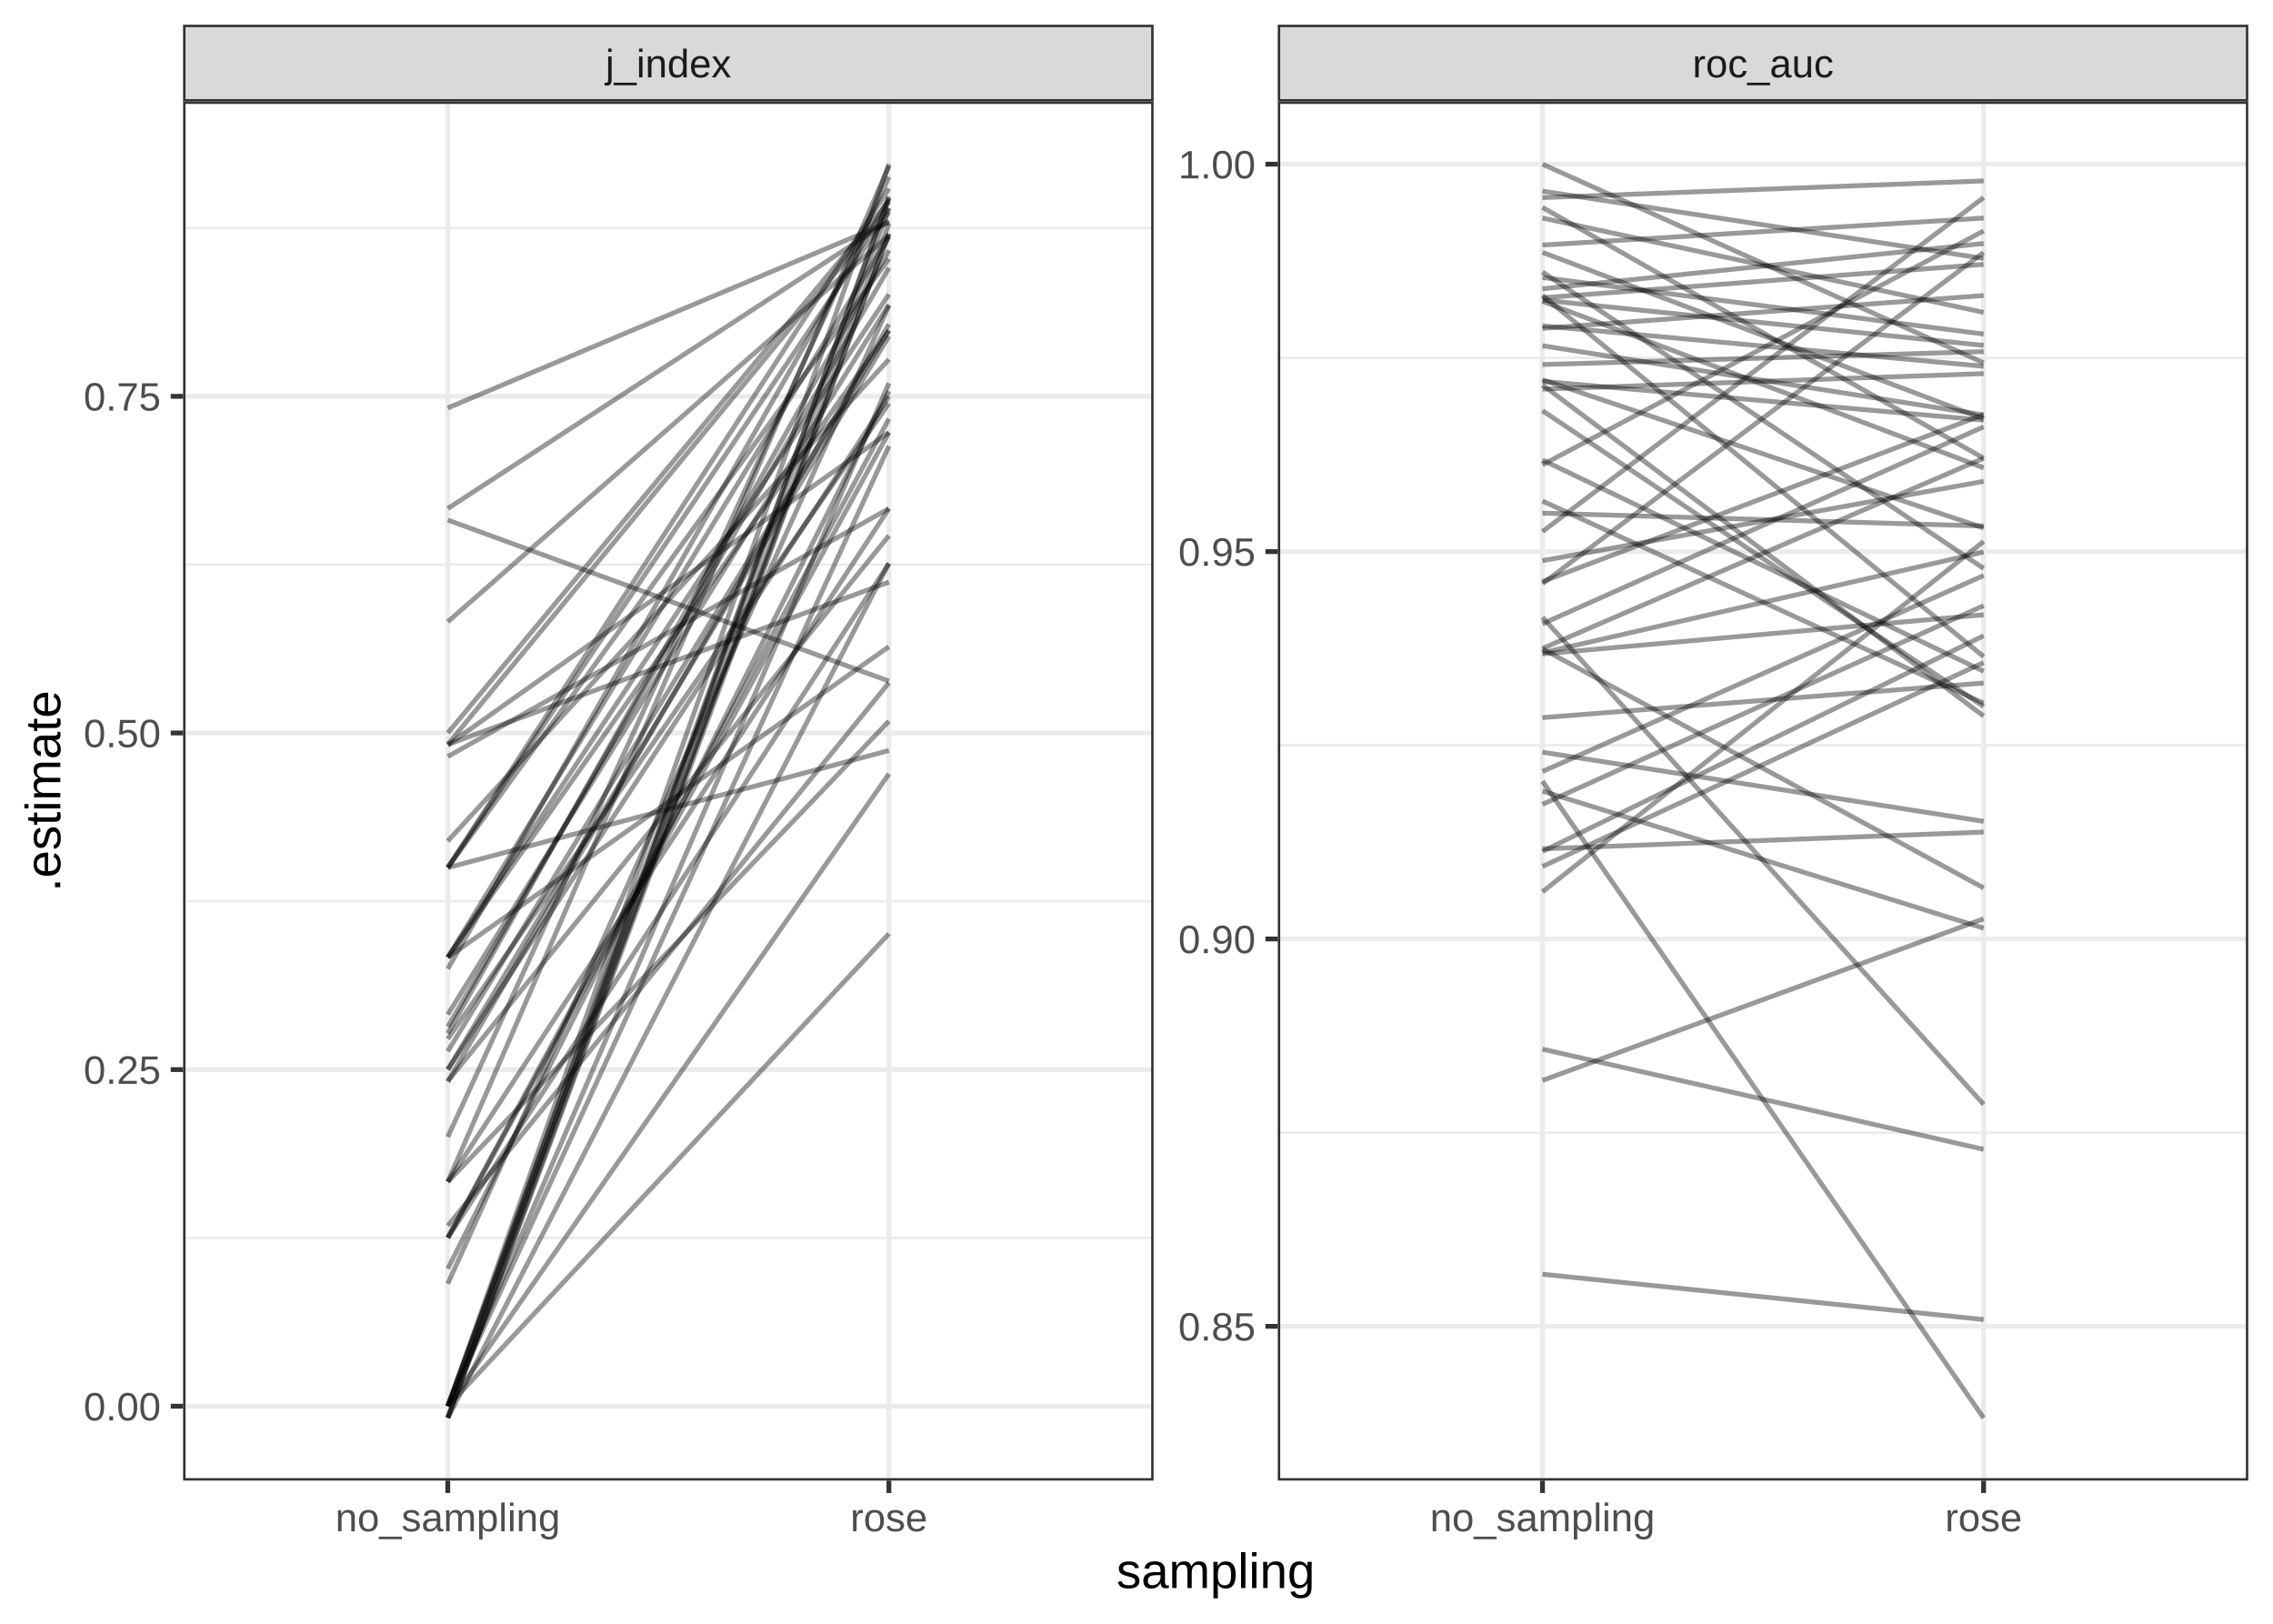
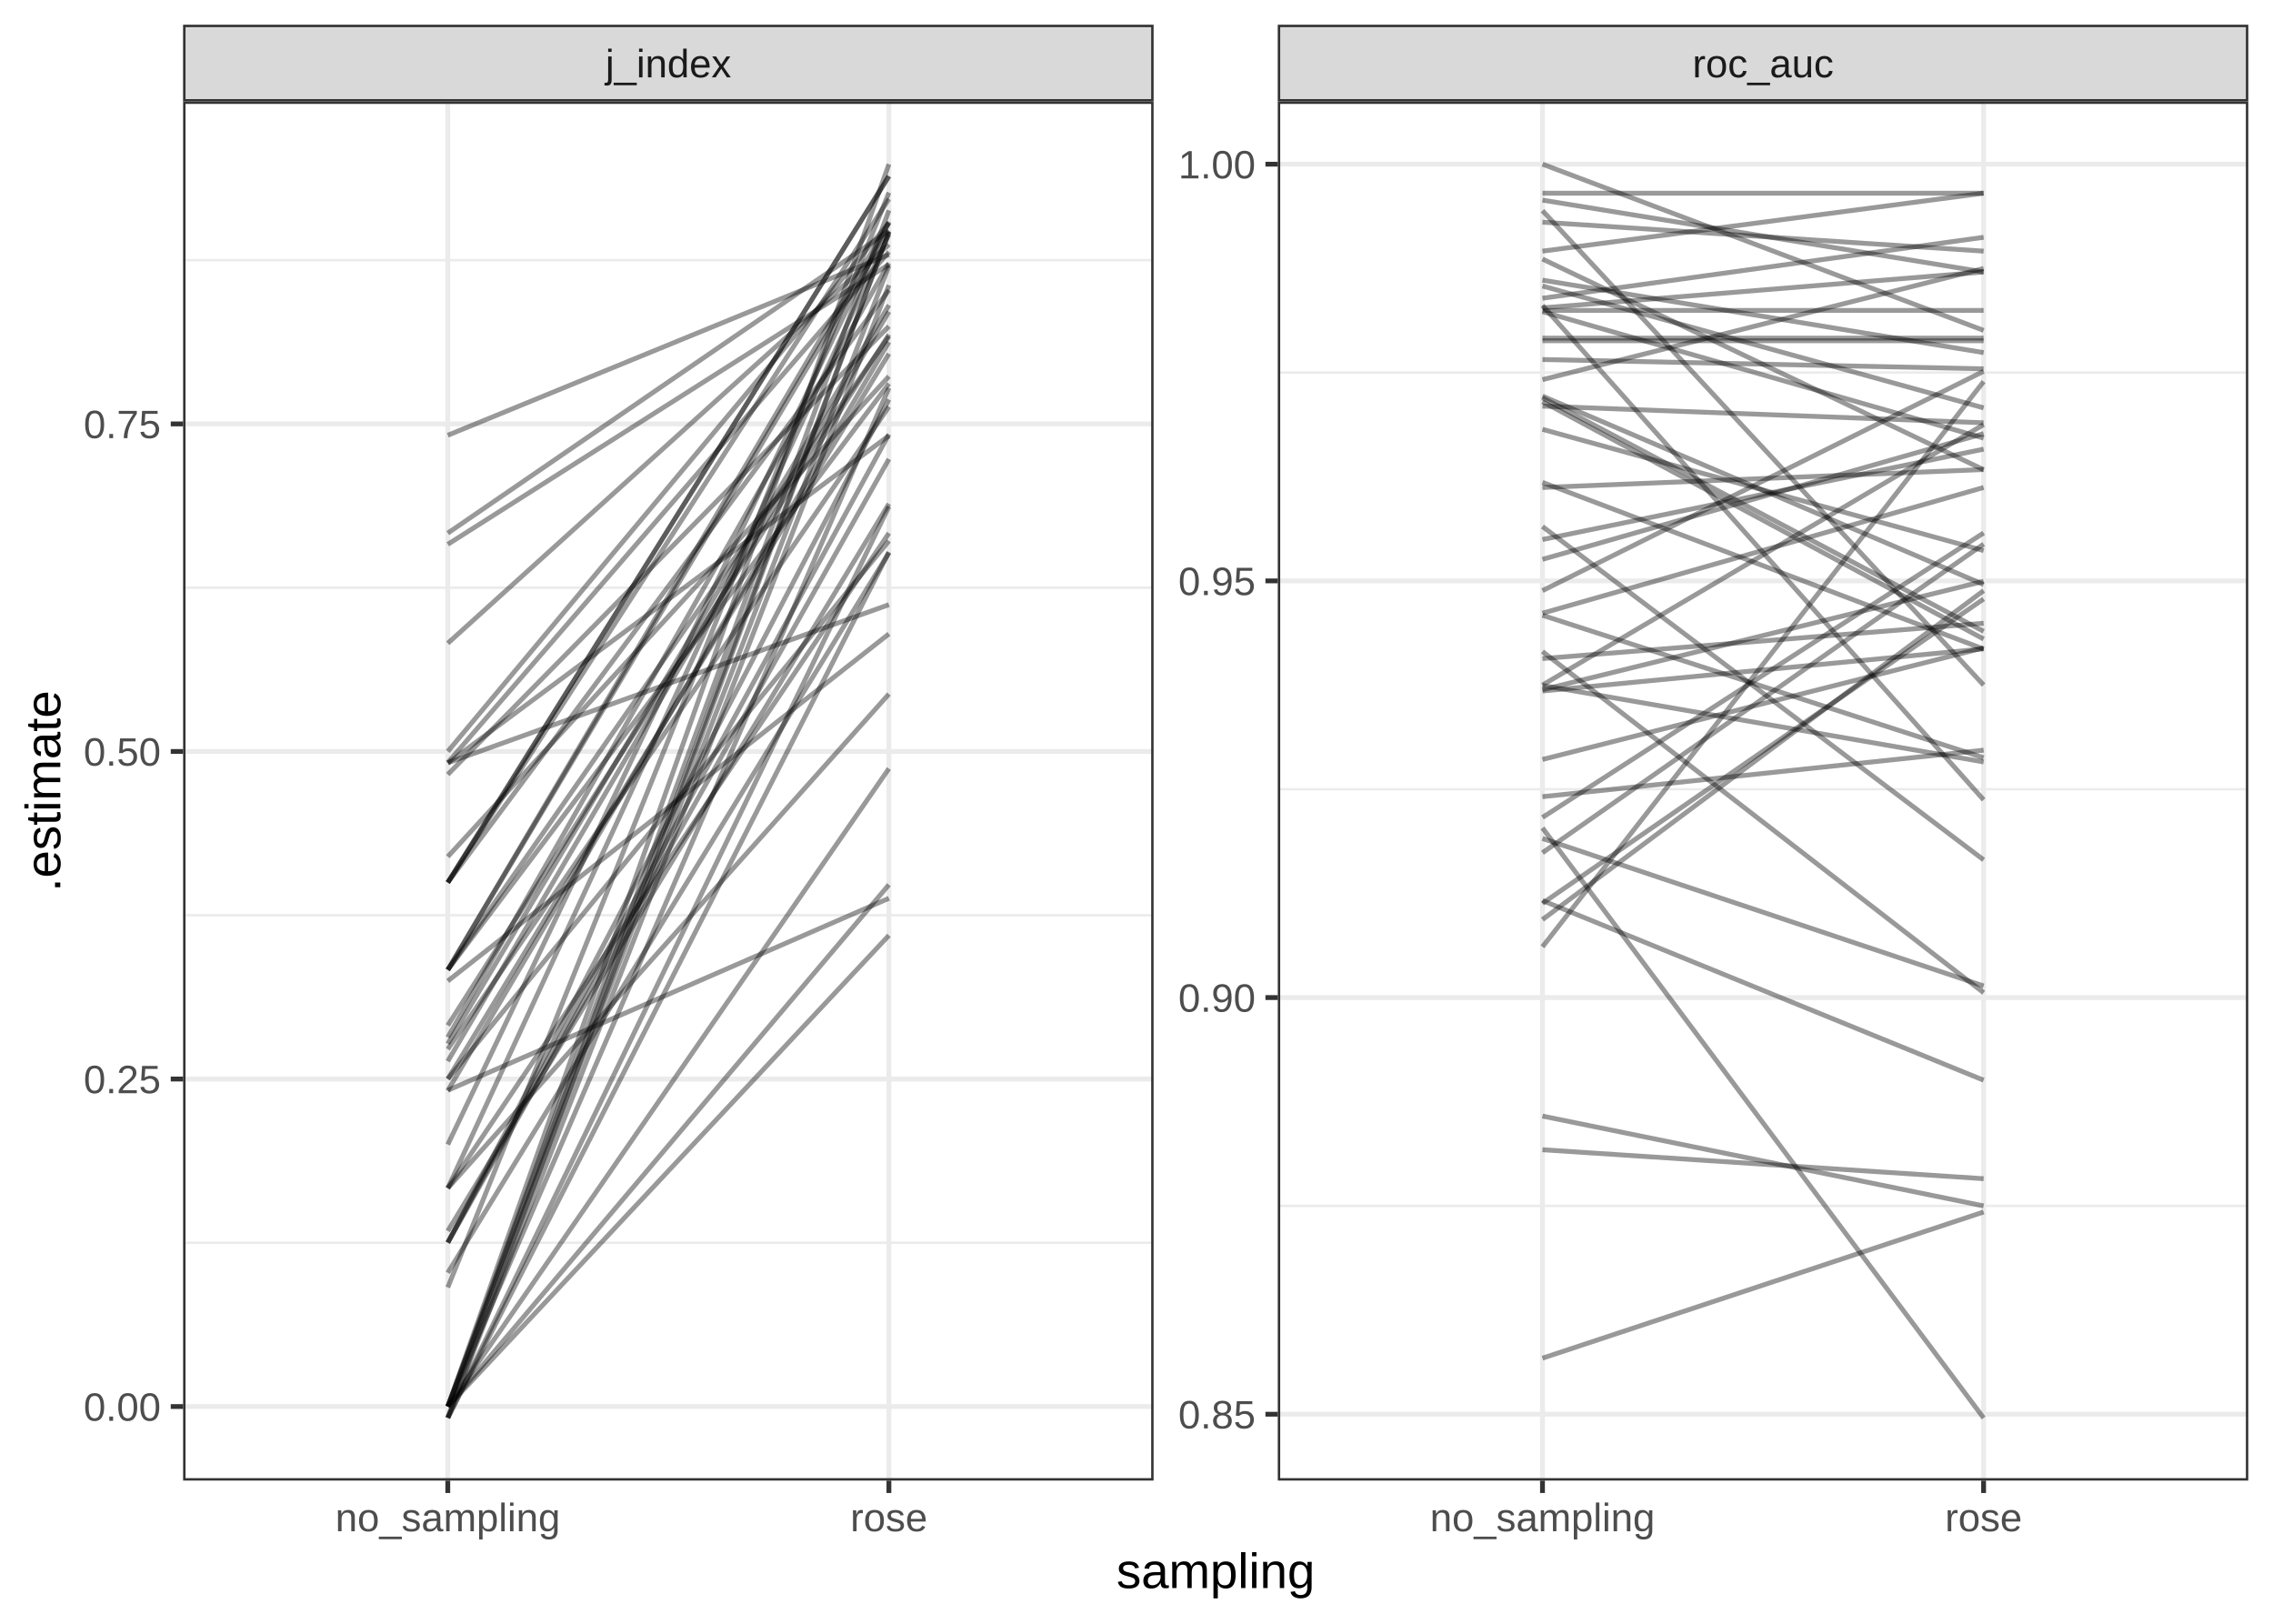
<svg xmlns="http://www.w3.org/2000/svg" class="svglite" width="504.00pt" height="360.00pt" viewBox="0 0 504.00 360.00">
  <defs>
    <style type="text/css">
    .svglite line, .svglite polyline, .svglite polygon, .svglite path, .svglite rect, .svglite circle {
      fill: none;
      stroke: #000000;
      stroke-linecap: round;
      stroke-linejoin: round;
      stroke-miterlimit: 10.00;
    }
    .svglite text {
      white-space: pre;
    }
  </style>
  </defs>
  <rect width="100%" height="100%" style="stroke: none; fill: none;" />
  <defs>
    <clipPath id="cpMC4wMHw1MDQuMDB8MC4wMHwzNjAuMDA=">
      <rect x="0.00" y="0.00" width="504.00" height="360.00" />
    </clipPath>
  </defs>
  <g clip-path="url(#cpMC4wMHw1MDQuMDB8MC4wMHwzNjAuMDA=)">
    <rect x="0.00" y="0.00" width="504.00" height="360.00" style="stroke-width: 1.07; stroke: #FFFFFF; fill: #FFFFFF;" />
  </g>
  <defs>
    <clipPath id="cpNDAuNjB8MjU1Ljc5fDIyLjUwfDMyOC4yNw==">
      <rect x="40.60" y="22.50" width="215.19" height="305.76" />
    </clipPath>
  </defs>
  <g clip-path="url(#cpNDAuNjB8MjU1Ljc5fDIyLjUwfDMyOC4yNw==)">
    <rect x="40.60" y="22.50" width="215.19" height="305.76" style="stroke-width: 1.07; stroke: none; fill: #FFFFFF;" />
-     <polyline points="40.60,274.46 255.79,274.46 " style="stroke-width: 0.53; stroke: #EBEBEB; stroke-linecap: butt;" />
-     <polyline points="40.60,199.82 255.79,199.82 " style="stroke-width: 0.53; stroke: #EBEBEB; stroke-linecap: butt;" />
-     <polyline points="40.60,125.19 255.79,125.19 " style="stroke-width: 0.53; stroke: #EBEBEB; stroke-linecap: butt;" />
-     <polyline points="40.60,50.56 255.79,50.56 " style="stroke-width: 0.53; stroke: #EBEBEB; stroke-linecap: butt;" />
-     <polyline points="40.60,311.77 255.79,311.77 " style="stroke-width: 1.07; stroke: #EBEBEB; stroke-linecap: butt;" />
-     <polyline points="40.60,237.14 255.79,237.14 " style="stroke-width: 1.07; stroke: #EBEBEB; stroke-linecap: butt;" />
-     <polyline points="40.60,162.51 255.79,162.51 " style="stroke-width: 1.07; stroke: #EBEBEB; stroke-linecap: butt;" />
-     <polyline points="40.60,87.87 255.79,87.87 " style="stroke-width: 1.07; stroke: #EBEBEB; stroke-linecap: butt;" />
+     <polyline points="40.60,275.53 255.79,275.53 " style="stroke-width: 0.53; stroke: #EBEBEB; stroke-linecap: butt;" />
+     <polyline points="40.60,202.92 255.79,202.92 " style="stroke-width: 0.53; stroke: #EBEBEB; stroke-linecap: butt;" />
+     <polyline points="40.60,130.30 255.79,130.30 " style="stroke-width: 0.53; stroke: #EBEBEB; stroke-linecap: butt;" />
+     <polyline points="40.60,57.69 255.79,57.69 " style="stroke-width: 0.53; stroke: #EBEBEB; stroke-linecap: butt;" />
+     <polyline points="40.60,311.84 255.79,311.84 " style="stroke-width: 1.07; stroke: #EBEBEB; stroke-linecap: butt;" />
+     <polyline points="40.60,239.23 255.79,239.23 " style="stroke-width: 1.07; stroke: #EBEBEB; stroke-linecap: butt;" />
+     <polyline points="40.60,166.61 255.79,166.61 " style="stroke-width: 1.07; stroke: #EBEBEB; stroke-linecap: butt;" />
+     <polyline points="40.60,93.99 255.79,93.99 " style="stroke-width: 1.07; stroke: #EBEBEB; stroke-linecap: butt;" />
    <polyline points="99.29,328.27 99.29,22.50 " style="stroke-width: 1.07; stroke: #EBEBEB; stroke-linecap: butt;" />
    <polyline points="197.10,328.27 197.10,22.50 " style="stroke-width: 1.07; stroke: #EBEBEB; stroke-linecap: butt;" />
-     <polyline points="99.29,115.30 197.10,151.02 " style="stroke-width: 1.07; stroke: #000000; stroke-opacity: 0.40; stroke-linecap: butt;" />
-     <polyline points="99.29,186.47 197.10,79.67 " style="stroke-width: 1.07; stroke: #000000; stroke-opacity: 0.40; stroke-linecap: butt;" />
-     <polyline points="99.29,311.77 197.10,98.91 " style="stroke-width: 1.07; stroke: #000000; stroke-opacity: 0.40; stroke-linecap: butt;" />
-     <polyline points="99.29,314.35 197.10,51.84 " style="stroke-width: 1.07; stroke: #000000; stroke-opacity: 0.40; stroke-linecap: butt;" />
-     <polyline points="99.29,214.81 197.10,43.86 " style="stroke-width: 1.07; stroke: #000000; stroke-opacity: 0.40; stroke-linecap: butt;" />
-     <polyline points="99.29,167.74 197.10,112.75 " style="stroke-width: 1.07; stroke: #000000; stroke-opacity: 0.40; stroke-linecap: butt;" />
-     <polyline points="99.29,311.77 197.10,51.84 " style="stroke-width: 1.07; stroke: #000000; stroke-opacity: 0.40; stroke-linecap: butt;" />
-     <polyline points="99.29,239.71 197.10,118.76 " style="stroke-width: 1.07; stroke: #000000; stroke-opacity: 0.40; stroke-linecap: butt;" />
-     <polyline points="99.29,311.77 197.10,46.13 " style="stroke-width: 1.07; stroke: #000000; stroke-opacity: 0.40; stroke-linecap: butt;" />
-     <polyline points="99.29,90.45 197.10,49.27 " style="stroke-width: 1.07; stroke: #000000; stroke-opacity: 0.40; stroke-linecap: butt;" />
-     <polyline points="99.29,192.36 197.10,41.80 " style="stroke-width: 1.07; stroke: #000000; stroke-opacity: 0.40; stroke-linecap: butt;" />
-     <polyline points="99.29,262.02 197.10,112.75 " style="stroke-width: 1.07; stroke: #000000; stroke-opacity: 0.40; stroke-linecap: butt;" />
-     <polyline points="99.29,165.04 197.10,46.13 " style="stroke-width: 1.07; stroke: #000000; stroke-opacity: 0.40; stroke-linecap: butt;" />
-     <polyline points="99.29,192.36 197.10,166.40 " style="stroke-width: 1.07; stroke: #000000; stroke-opacity: 0.40; stroke-linecap: butt;" />
-     <polyline points="99.29,274.41 197.10,92.87 " style="stroke-width: 1.07; stroke: #000000; stroke-opacity: 0.40; stroke-linecap: butt;" />
-     <polyline points="99.29,233.09 197.10,73.25 " style="stroke-width: 1.07; stroke: #000000; stroke-opacity: 0.40; stroke-linecap: butt;" />
-     <polyline points="99.29,311.77 197.10,84.95 " style="stroke-width: 1.07; stroke: #000000; stroke-opacity: 0.40; stroke-linecap: butt;" />
-     <polyline points="99.29,212.26 197.10,73.31 " style="stroke-width: 1.07; stroke: #000000; stroke-opacity: 0.40; stroke-linecap: butt;" />
-     <polyline points="99.29,311.77 197.10,44.12 " style="stroke-width: 1.07; stroke: #000000; stroke-opacity: 0.40; stroke-linecap: butt;" />
-     <polyline points="99.29,237.14 197.10,74.55 " style="stroke-width: 1.07; stroke: #000000; stroke-opacity: 0.40; stroke-linecap: butt;" />
-     <polyline points="99.29,311.77 197.10,36.40 " style="stroke-width: 1.07; stroke: #000000; stroke-opacity: 0.40; stroke-linecap: butt;" />
-     <polyline points="99.29,311.77 197.10,171.59 " style="stroke-width: 1.07; stroke: #000000; stroke-opacity: 0.40; stroke-linecap: butt;" />
-     <polyline points="99.29,212.26 197.10,143.37 " style="stroke-width: 1.07; stroke: #000000; stroke-opacity: 0.40; stroke-linecap: butt;" />
-     <polyline points="99.29,165.17 197.10,95.87 " style="stroke-width: 1.07; stroke: #000000; stroke-opacity: 0.40; stroke-linecap: butt;" />
-     <polyline points="99.29,274.41 197.10,124.95 " style="stroke-width: 1.07; stroke: #000000; stroke-opacity: 0.40; stroke-linecap: butt;" />
-     <polyline points="99.29,112.75 197.10,48.96 " style="stroke-width: 1.07; stroke: #000000; stroke-opacity: 0.40; stroke-linecap: butt;" />
-     <polyline points="99.29,192.36 197.10,46.99 " style="stroke-width: 1.07; stroke: #000000; stroke-opacity: 0.40; stroke-linecap: butt;" />
-     <polyline points="99.29,192.36 197.10,57.37 " style="stroke-width: 1.07; stroke: #000000; stroke-opacity: 0.40; stroke-linecap: butt;" />
-     <polyline points="99.29,262.02 197.10,36.81 " style="stroke-width: 1.07; stroke: #000000; stroke-opacity: 0.40; stroke-linecap: butt;" />
-     <polyline points="99.29,162.51 197.10,44.67 " style="stroke-width: 1.07; stroke: #000000; stroke-opacity: 0.40; stroke-linecap: butt;" />
-     <polyline points="99.29,311.77 197.10,207.02 " style="stroke-width: 1.07; stroke: #000000; stroke-opacity: 0.40; stroke-linecap: butt;" />
-     <polyline points="99.29,227.64 197.10,59.38 " style="stroke-width: 1.07; stroke: #000000; stroke-opacity: 0.40; stroke-linecap: butt;" />
-     <polyline points="99.29,281.29 197.10,86.75 " style="stroke-width: 1.07; stroke: #000000; stroke-opacity: 0.40; stroke-linecap: butt;" />
-     <polyline points="99.29,230.35 197.10,89.43 " style="stroke-width: 1.07; stroke: #000000; stroke-opacity: 0.40; stroke-linecap: butt;" />
-     <polyline points="99.29,262.02 197.10,159.89 " style="stroke-width: 1.07; stroke: #000000; stroke-opacity: 0.40; stroke-linecap: butt;" />
-     <polyline points="99.29,212.26 197.10,65.24 " style="stroke-width: 1.07; stroke: #000000; stroke-opacity: 0.40; stroke-linecap: butt;" />
-     <polyline points="99.29,212.26 197.10,52.52 " style="stroke-width: 1.07; stroke: #000000; stroke-opacity: 0.40; stroke-linecap: butt;" />
-     <polyline points="99.29,284.63 197.10,67.77 " style="stroke-width: 1.07; stroke: #000000; stroke-opacity: 0.40; stroke-linecap: butt;" />
-     <polyline points="99.29,165.08 197.10,129.05 " style="stroke-width: 1.07; stroke: #000000; stroke-opacity: 0.40; stroke-linecap: butt;" />
-     <polyline points="99.29,271.77 197.10,151.37 " style="stroke-width: 1.07; stroke: #000000; stroke-opacity: 0.40; stroke-linecap: butt;" />
-     <polyline points="99.29,237.14 197.10,87.87 " style="stroke-width: 1.07; stroke: #000000; stroke-opacity: 0.40; stroke-linecap: butt;" />
-     <polyline points="99.29,314.37 197.10,49.58 " style="stroke-width: 1.07; stroke: #000000; stroke-opacity: 0.40; stroke-linecap: butt;" />
-     <polyline points="99.29,314.30 197.10,43.60 " style="stroke-width: 1.07; stroke: #000000; stroke-opacity: 0.40; stroke-linecap: butt;" />
-     <polyline points="99.29,274.46 197.10,95.87 " style="stroke-width: 1.07; stroke: #000000; stroke-opacity: 0.40; stroke-linecap: butt;" />
-     <polyline points="99.29,229.12 197.10,55.51 " style="stroke-width: 1.07; stroke: #000000; stroke-opacity: 0.40; stroke-linecap: butt;" />
-     <polyline points="99.29,314.37 197.10,124.87 " style="stroke-width: 1.07; stroke: #000000; stroke-opacity: 0.40; stroke-linecap: butt;" />
-     <polyline points="99.29,137.85 197.10,52.18 " style="stroke-width: 1.07; stroke: #000000; stroke-opacity: 0.40; stroke-linecap: butt;" />
-     <polyline points="99.29,224.93 197.10,67.52 " style="stroke-width: 1.07; stroke: #000000; stroke-opacity: 0.40; stroke-linecap: butt;" />
-     <polyline points="99.29,239.80 197.10,71.88 " style="stroke-width: 1.07; stroke: #000000; stroke-opacity: 0.40; stroke-linecap: butt;" />
-     <polyline points="99.29,252.07 197.10,39.20 " style="stroke-width: 1.07; stroke: #000000; stroke-opacity: 0.40; stroke-linecap: butt;" />
+     <polyline points="99.29,120.68 197.10,58.62 " style="stroke-width: 1.07; stroke: #000000; stroke-opacity: 0.40; stroke-linecap: butt;" />
+     <polyline points="99.29,189.93 197.10,83.44 " style="stroke-width: 1.07; stroke: #000000; stroke-opacity: 0.40; stroke-linecap: butt;" />
+     <polyline points="99.29,311.84 197.10,46.64 " style="stroke-width: 1.07; stroke: #000000; stroke-opacity: 0.40; stroke-linecap: butt;" />
+     <polyline points="99.29,314.35 197.10,51.43 " style="stroke-width: 1.07; stroke: #000000; stroke-opacity: 0.40; stroke-linecap: butt;" />
+     <polyline points="99.29,217.50 197.10,140.54 " style="stroke-width: 1.07; stroke: #000000; stroke-opacity: 0.40; stroke-linecap: butt;" />
+     <polyline points="99.29,171.71 197.10,72.34 " style="stroke-width: 1.07; stroke: #000000; stroke-opacity: 0.40; stroke-linecap: butt;" />
+     <polyline points="99.29,311.84 197.10,58.94 " style="stroke-width: 1.07; stroke: #000000; stroke-opacity: 0.40; stroke-linecap: butt;" />
+     <polyline points="99.29,241.73 197.10,199.16 " style="stroke-width: 1.07; stroke: #000000; stroke-opacity: 0.40; stroke-linecap: butt;" />
+     <polyline points="99.29,311.84 197.10,196.15 " style="stroke-width: 1.07; stroke: #000000; stroke-opacity: 0.40; stroke-linecap: butt;" />
+     <polyline points="99.29,96.50 197.10,56.44 " style="stroke-width: 1.07; stroke: #000000; stroke-opacity: 0.40; stroke-linecap: butt;" />
+     <polyline points="99.29,195.66 197.10,39.06 " style="stroke-width: 1.07; stroke: #000000; stroke-opacity: 0.40; stroke-linecap: butt;" />
+     <polyline points="99.29,263.43 197.10,118.20 " style="stroke-width: 1.07; stroke: #000000; stroke-opacity: 0.40; stroke-linecap: butt;" />
+     <polyline points="99.29,169.07 197.10,55.84 " style="stroke-width: 1.07; stroke: #000000; stroke-opacity: 0.40; stroke-linecap: butt;" />
+     <polyline points="99.29,195.66 197.10,44.11 " style="stroke-width: 1.07; stroke: #000000; stroke-opacity: 0.40; stroke-linecap: butt;" />
+     <polyline points="99.29,275.49 197.10,96.29 " style="stroke-width: 1.07; stroke: #000000; stroke-opacity: 0.40; stroke-linecap: butt;" />
+     <polyline points="99.29,235.29 197.10,69.10 " style="stroke-width: 1.07; stroke: #000000; stroke-opacity: 0.40; stroke-linecap: butt;" />
+     <polyline points="99.29,311.84 197.10,86.01 " style="stroke-width: 1.07; stroke: #000000; stroke-opacity: 0.40; stroke-linecap: butt;" />
+     <polyline points="99.29,215.02 197.10,85.05 " style="stroke-width: 1.07; stroke: #000000; stroke-opacity: 0.40; stroke-linecap: butt;" />
+     <polyline points="99.29,311.84 197.10,51.43 " style="stroke-width: 1.07; stroke: #000000; stroke-opacity: 0.40; stroke-linecap: butt;" />
+     <polyline points="99.29,239.23 197.10,78.43 " style="stroke-width: 1.07; stroke: #000000; stroke-opacity: 0.40; stroke-linecap: butt;" />
+     <polyline points="99.29,311.84 197.10,36.40 " style="stroke-width: 1.07; stroke: #000000; stroke-opacity: 0.40; stroke-linecap: butt;" />
+     <polyline points="99.29,311.84 197.10,170.40 " style="stroke-width: 1.07; stroke: #000000; stroke-opacity: 0.40; stroke-linecap: butt;" />
+     <polyline points="99.29,215.02 197.10,51.17 " style="stroke-width: 1.07; stroke: #000000; stroke-opacity: 0.40; stroke-linecap: butt;" />
+     <polyline points="99.29,169.20 197.10,96.59 " style="stroke-width: 1.07; stroke: #000000; stroke-opacity: 0.40; stroke-linecap: butt;" />
+     <polyline points="99.29,275.49 197.10,88.58 " style="stroke-width: 1.07; stroke: #000000; stroke-opacity: 0.40; stroke-linecap: butt;" />
+     <polyline points="99.29,118.20 197.10,51.17 " style="stroke-width: 1.07; stroke: #000000; stroke-opacity: 0.40; stroke-linecap: butt;" />
+     <polyline points="99.29,195.66 197.10,39.06 " style="stroke-width: 1.07; stroke: #000000; stroke-opacity: 0.40; stroke-linecap: butt;" />
+     <polyline points="99.29,195.66 197.10,64.32 " style="stroke-width: 1.07; stroke: #000000; stroke-opacity: 0.40; stroke-linecap: butt;" />
+     <polyline points="99.29,263.43 197.10,51.95 " style="stroke-width: 1.07; stroke: #000000; stroke-opacity: 0.40; stroke-linecap: butt;" />
+     <polyline points="99.29,166.61 197.10,49.41 " style="stroke-width: 1.07; stroke: #000000; stroke-opacity: 0.40; stroke-linecap: butt;" />
+     <polyline points="99.29,311.84 197.10,207.38 " style="stroke-width: 1.07; stroke: #000000; stroke-opacity: 0.40; stroke-linecap: butt;" />
+     <polyline points="99.29,229.98 197.10,58.35 " style="stroke-width: 1.07; stroke: #000000; stroke-opacity: 0.40; stroke-linecap: butt;" />
+     <polyline points="99.29,282.19 197.10,122.56 " style="stroke-width: 1.07; stroke: #000000; stroke-opacity: 0.40; stroke-linecap: butt;" />
+     <polyline points="99.29,232.62 197.10,90.18 " style="stroke-width: 1.07; stroke: #000000; stroke-opacity: 0.40; stroke-linecap: butt;" />
+     <polyline points="99.29,263.43 197.10,153.87 " style="stroke-width: 1.07; stroke: #000000; stroke-opacity: 0.40; stroke-linecap: butt;" />
+     <polyline points="99.29,215.02 197.10,74.59 " style="stroke-width: 1.07; stroke: #000000; stroke-opacity: 0.40; stroke-linecap: butt;" />
+     <polyline points="99.29,215.02 197.10,49.41 " style="stroke-width: 1.07; stroke: #000000; stroke-opacity: 0.40; stroke-linecap: butt;" />
+     <polyline points="99.29,285.44 197.10,42.70 " style="stroke-width: 1.07; stroke: #000000; stroke-opacity: 0.40; stroke-linecap: butt;" />
+     <polyline points="99.29,169.11 197.10,134.06 " style="stroke-width: 1.07; stroke: #000000; stroke-opacity: 0.40; stroke-linecap: butt;" />
+     <polyline points="99.29,272.92 197.10,111.71 " style="stroke-width: 1.07; stroke: #000000; stroke-opacity: 0.40; stroke-linecap: butt;" />
+     <polyline points="99.29,239.23 197.10,119.93 " style="stroke-width: 1.07; stroke: #000000; stroke-opacity: 0.40; stroke-linecap: butt;" />
+     <polyline points="99.29,314.37 197.10,112.31 " style="stroke-width: 1.07; stroke: #000000; stroke-opacity: 0.40; stroke-linecap: butt;" />
+     <polyline points="99.29,314.30 197.10,63.23 " style="stroke-width: 1.07; stroke: #000000; stroke-opacity: 0.40; stroke-linecap: butt;" />
+     <polyline points="99.29,275.53 197.10,101.78 " style="stroke-width: 1.07; stroke: #000000; stroke-opacity: 0.40; stroke-linecap: butt;" />
+     <polyline points="99.29,231.42 197.10,67.65 " style="stroke-width: 1.07; stroke: #000000; stroke-opacity: 0.40; stroke-linecap: butt;" />
+     <polyline points="99.29,314.37 197.10,122.41 " style="stroke-width: 1.07; stroke: #000000; stroke-opacity: 0.40; stroke-linecap: butt;" />
+     <polyline points="99.29,142.62 197.10,54.21 " style="stroke-width: 1.07; stroke: #000000; stroke-opacity: 0.40; stroke-linecap: butt;" />
+     <polyline points="99.29,227.34 197.10,74.19 " style="stroke-width: 1.07; stroke: #000000; stroke-opacity: 0.40; stroke-linecap: butt;" />
+     <polyline points="99.29,241.82 197.10,75.84 " style="stroke-width: 1.07; stroke: #000000; stroke-opacity: 0.40; stroke-linecap: butt;" />
+     <polyline points="99.29,253.75 197.10,49.16 " style="stroke-width: 1.07; stroke: #000000; stroke-opacity: 0.40; stroke-linecap: butt;" />
    <rect x="40.60" y="22.50" width="215.19" height="305.76" style="stroke-width: 1.07; stroke: #333333;" />
  </g>
  <g clip-path="url(#cpMC4wMHw1MDQuMDB8MC4wMHwzNjAuMDA=)">
</g>
  <defs>
    <clipPath id="cpMjgzLjMzfDQ5OC41MnwyMi41MHwzMjguMjc=">
      <rect x="283.33" y="22.50" width="215.19" height="305.76" />
    </clipPath>
  </defs>
  <g clip-path="url(#cpMjgzLjMzfDQ5OC41MnwyMi41MHwzMjguMjc=)">
    <rect x="283.33" y="22.50" width="215.19" height="305.76" style="stroke-width: 1.07; stroke: none; fill: #FFFFFF;" />
-     <polyline points="283.33,251.12 498.52,251.12 " style="stroke-width: 0.53; stroke: #EBEBEB; stroke-linecap: butt;" />
-     <polyline points="283.33,165.23 498.52,165.23 " style="stroke-width: 0.53; stroke: #EBEBEB; stroke-linecap: butt;" />
-     <polyline points="283.33,79.35 498.52,79.35 " style="stroke-width: 0.53; stroke: #EBEBEB; stroke-linecap: butt;" />
-     <polyline points="283.33,294.06 498.52,294.06 " style="stroke-width: 1.07; stroke: #EBEBEB; stroke-linecap: butt;" />
-     <polyline points="283.33,208.18 498.52,208.18 " style="stroke-width: 1.07; stroke: #EBEBEB; stroke-linecap: butt;" />
-     <polyline points="283.33,122.29 498.52,122.29 " style="stroke-width: 1.07; stroke: #EBEBEB; stroke-linecap: butt;" />
+     <polyline points="283.33,267.36 498.52,267.36 " style="stroke-width: 0.53; stroke: #EBEBEB; stroke-linecap: butt;" />
+     <polyline points="283.33,174.98 498.52,174.98 " style="stroke-width: 0.53; stroke: #EBEBEB; stroke-linecap: butt;" />
+     <polyline points="283.33,82.59 498.52,82.59 " style="stroke-width: 0.53; stroke: #EBEBEB; stroke-linecap: butt;" />
+     <polyline points="283.33,313.55 498.52,313.55 " style="stroke-width: 1.07; stroke: #EBEBEB; stroke-linecap: butt;" />
+     <polyline points="283.33,221.17 498.52,221.17 " style="stroke-width: 1.07; stroke: #EBEBEB; stroke-linecap: butt;" />
+     <polyline points="283.33,128.79 498.52,128.79 " style="stroke-width: 1.07; stroke: #EBEBEB; stroke-linecap: butt;" />
    <polyline points="283.33,36.40 498.52,36.40 " style="stroke-width: 1.07; stroke: #EBEBEB; stroke-linecap: butt;" />
    <polyline points="342.02,328.27 342.02,22.50 " style="stroke-width: 1.07; stroke: #EBEBEB; stroke-linecap: butt;" />
    <polyline points="439.83,328.27 439.83,22.50 " style="stroke-width: 1.07; stroke: #EBEBEB; stroke-linecap: butt;" />
-     <polyline points="342.02,85.34 439.83,158.75 " style="stroke-width: 1.07; stroke: #000000; stroke-opacity: 0.40; stroke-linecap: butt;" />
-     <polyline points="342.02,55.95 439.83,92.86 " style="stroke-width: 1.07; stroke: #000000; stroke-opacity: 0.40; stroke-linecap: butt;" />
-     <polyline points="342.02,84.20 439.83,117.06 " style="stroke-width: 1.07; stroke: #000000; stroke-opacity: 0.40; stroke-linecap: butt;" />
-     <polyline points="342.02,128.95 439.83,91.93 " style="stroke-width: 1.07; stroke: #000000; stroke-opacity: 0.40; stroke-linecap: butt;" />
-     <polyline points="342.02,129.39 439.83,55.98 " style="stroke-width: 1.07; stroke: #000000; stroke-opacity: 0.40; stroke-linecap: butt;" />
-     <polyline points="342.02,124.30 439.83,106.72 " style="stroke-width: 1.07; stroke: #000000; stroke-opacity: 0.40; stroke-linecap: butt;" />
-     <polyline points="342.02,117.85 439.83,43.81 " style="stroke-width: 1.07; stroke: #000000; stroke-opacity: 0.40; stroke-linecap: butt;" />
-     <polyline points="342.02,188.19 439.83,184.48 " style="stroke-width: 1.07; stroke: #000000; stroke-opacity: 0.40; stroke-linecap: butt;" />
-     <polyline points="342.02,65.52 439.83,145.58 " style="stroke-width: 1.07; stroke: #000000; stroke-opacity: 0.40; stroke-linecap: butt;" />
-     <polyline points="342.02,43.81 439.83,40.11 " style="stroke-width: 1.07; stroke: #000000; stroke-opacity: 0.40; stroke-linecap: butt;" />
-     <polyline points="342.02,42.38 439.83,57.31 " style="stroke-width: 1.07; stroke: #000000; stroke-opacity: 0.40; stroke-linecap: butt;" />
-     <polyline points="342.02,192.10 439.83,146.90 " style="stroke-width: 1.07; stroke: #000000; stroke-opacity: 0.40; stroke-linecap: butt;" />
-     <polyline points="342.02,72.80 439.83,65.52 " style="stroke-width: 1.07; stroke: #000000; stroke-opacity: 0.40; stroke-linecap: butt;" />
-     <polyline points="342.02,197.72 439.83,120.05 " style="stroke-width: 1.07; stroke: #000000; stroke-opacity: 0.40; stroke-linecap: butt;" />
-     <polyline points="342.02,171.04 439.83,127.61 " style="stroke-width: 1.07; stroke: #000000; stroke-opacity: 0.40; stroke-linecap: butt;" />
-     <polyline points="342.02,143.85 439.83,196.86 " style="stroke-width: 1.07; stroke: #000000; stroke-opacity: 0.40; stroke-linecap: butt;" />
-     <polyline points="342.02,175.39 439.83,205.79 " style="stroke-width: 1.07; stroke: #000000; stroke-opacity: 0.40; stroke-linecap: butt;" />
-     <polyline points="342.02,84.55 439.83,93.15 " style="stroke-width: 1.07; stroke: #000000; stroke-opacity: 0.40; stroke-linecap: butt;" />
-     <polyline points="342.02,103.04 439.83,51.21 " style="stroke-width: 1.07; stroke: #000000; stroke-opacity: 0.40; stroke-linecap: butt;" />
-     <polyline points="342.02,143.76 439.83,101.59 " style="stroke-width: 1.07; stroke: #000000; stroke-opacity: 0.40; stroke-linecap: butt;" />
-     <polyline points="342.02,66.02 439.83,58.62 " style="stroke-width: 1.07; stroke: #000000; stroke-opacity: 0.40; stroke-linecap: butt;" />
-     <polyline points="342.02,111.09 439.83,155.90 " style="stroke-width: 1.07; stroke: #000000; stroke-opacity: 0.40; stroke-linecap: butt;" />
-     <polyline points="342.02,178.32 439.83,134.28 " style="stroke-width: 1.07; stroke: #000000; stroke-opacity: 0.40; stroke-linecap: butt;" />
-     <polyline points="342.02,159.10 439.83,151.43 " style="stroke-width: 1.07; stroke: #000000; stroke-opacity: 0.40; stroke-linecap: butt;" />
-     <polyline points="342.02,144.98 439.83,136.30 " style="stroke-width: 1.07; stroke: #000000; stroke-opacity: 0.40; stroke-linecap: butt;" />
-     <polyline points="342.02,36.40 439.83,80.45 " style="stroke-width: 1.07; stroke: #000000; stroke-opacity: 0.40; stroke-linecap: butt;" />
-     <polyline points="342.02,48.35 439.83,69.26 " style="stroke-width: 1.07; stroke: #000000; stroke-opacity: 0.40; stroke-linecap: butt;" />
-     <polyline points="342.02,60.30 439.83,126.02 " style="stroke-width: 1.07; stroke: #000000; stroke-opacity: 0.40; stroke-linecap: butt;" />
-     <polyline points="342.02,61.52 439.83,74.07 " style="stroke-width: 1.07; stroke: #000000; stroke-opacity: 0.40; stroke-linecap: butt;" />
-     <polyline points="342.02,64.03 439.83,53.98 " style="stroke-width: 1.07; stroke: #000000; stroke-opacity: 0.40; stroke-linecap: butt;" />
-     <polyline points="342.02,282.51 439.83,292.56 " style="stroke-width: 1.07; stroke: #000000; stroke-opacity: 0.40; stroke-linecap: butt;" />
-     <polyline points="342.02,101.99 439.83,148.84 " style="stroke-width: 1.07; stroke: #000000; stroke-opacity: 0.40; stroke-linecap: butt;" />
-     <polyline points="342.02,144.73 439.83,122.38 " style="stroke-width: 1.07; stroke: #000000; stroke-opacity: 0.40; stroke-linecap: butt;" />
-     <polyline points="342.02,113.77 439.83,116.63 " style="stroke-width: 1.07; stroke: #000000; stroke-opacity: 0.40; stroke-linecap: butt;" />
-     <polyline points="342.02,136.86 439.83,244.84 " style="stroke-width: 1.07; stroke: #000000; stroke-opacity: 0.40; stroke-linecap: butt;" />
-     <polyline points="342.02,86.27 439.83,82.83 " style="stroke-width: 1.07; stroke: #000000; stroke-opacity: 0.40; stroke-linecap: butt;" />
-     <polyline points="342.02,66.54 439.83,76.58 " style="stroke-width: 1.07; stroke: #000000; stroke-opacity: 0.40; stroke-linecap: butt;" />
-     <polyline points="342.02,80.82 439.83,77.95 " style="stroke-width: 1.07; stroke: #000000; stroke-opacity: 0.40; stroke-linecap: butt;" />
-     <polyline points="342.02,232.61 439.83,254.82 " style="stroke-width: 1.07; stroke: #000000; stroke-opacity: 0.40; stroke-linecap: butt;" />
-     <polyline points="342.02,173.21 439.83,314.37 " style="stroke-width: 1.07; stroke: #000000; stroke-opacity: 0.40; stroke-linecap: butt;" />
-     <polyline points="342.02,45.99 439.83,101.59 " style="stroke-width: 1.07; stroke: #000000; stroke-opacity: 0.40; stroke-linecap: butt;" />
-     <polyline points="342.02,188.76 439.83,140.96 " style="stroke-width: 1.07; stroke: #000000; stroke-opacity: 0.40; stroke-linecap: butt;" />
-     <polyline points="342.02,138.30 439.83,94.63 " style="stroke-width: 1.07; stroke: #000000; stroke-opacity: 0.40; stroke-linecap: butt;" />
-     <polyline points="342.02,166.77 439.83,182.10 " style="stroke-width: 1.07; stroke: #000000; stroke-opacity: 0.40; stroke-linecap: butt;" />
-     <polyline points="342.02,66.81 439.83,103.72 " style="stroke-width: 1.07; stroke: #000000; stroke-opacity: 0.40; stroke-linecap: butt;" />
-     <polyline points="342.02,239.54 439.83,203.70 " style="stroke-width: 1.07; stroke: #000000; stroke-opacity: 0.40; stroke-linecap: butt;" />
-     <polyline points="342.02,72.25 439.83,81.21 " style="stroke-width: 1.07; stroke: #000000; stroke-opacity: 0.40; stroke-linecap: butt;" />
-     <polyline points="342.02,91.06 439.83,156.64 " style="stroke-width: 1.07; stroke: #000000; stroke-opacity: 0.40; stroke-linecap: butt;" />
-     <polyline points="342.02,76.66 439.83,92.00 " style="stroke-width: 1.07; stroke: #000000; stroke-opacity: 0.40; stroke-linecap: butt;" />
-     <polyline points="342.02,54.33 439.83,48.35 " style="stroke-width: 1.07; stroke: #000000; stroke-opacity: 0.40; stroke-linecap: butt;" />
+     <polyline points="342.02,89.04 439.83,141.68 " style="stroke-width: 1.07; stroke: #000000; stroke-opacity: 0.40; stroke-linecap: butt;" />
+     <polyline points="342.02,57.43 439.83,104.14 " style="stroke-width: 1.07; stroke: #000000; stroke-opacity: 0.40; stroke-linecap: butt;" />
+     <polyline points="342.02,87.82 439.83,129.59 " style="stroke-width: 1.07; stroke: #000000; stroke-opacity: 0.40; stroke-linecap: butt;" />
+     <polyline points="342.02,135.95 439.83,108.08 " style="stroke-width: 1.07; stroke: #000000; stroke-opacity: 0.40; stroke-linecap: butt;" />
+     <polyline points="342.02,136.42 439.83,168.00 " style="stroke-width: 1.07; stroke: #000000; stroke-opacity: 0.40; stroke-linecap: butt;" />
+     <polyline points="342.02,130.95 439.83,82.32 " style="stroke-width: 1.07; stroke: #000000; stroke-opacity: 0.40; stroke-linecap: butt;" />
+     <polyline points="342.02,124.01 439.83,96.13 " style="stroke-width: 1.07; stroke: #000000; stroke-opacity: 0.40; stroke-linecap: butt;" />
+     <polyline points="342.02,199.67 439.83,239.49 " style="stroke-width: 1.07; stroke: #000000; stroke-opacity: 0.40; stroke-linecap: butt;" />
+     <polyline points="342.02,67.72 439.83,177.33 " style="stroke-width: 1.07; stroke: #000000; stroke-opacity: 0.40; stroke-linecap: butt;" />
+     <polyline points="342.02,44.37 439.83,60.30 " style="stroke-width: 1.07; stroke: #000000; stroke-opacity: 0.40; stroke-linecap: butt;" />
+     <polyline points="342.02,42.83 439.83,42.83 " style="stroke-width: 1.07; stroke: #000000; stroke-opacity: 0.40; stroke-linecap: butt;" />
+     <polyline points="342.02,203.88 439.83,130.95 " style="stroke-width: 1.07; stroke: #000000; stroke-opacity: 0.40; stroke-linecap: butt;" />
+     <polyline points="342.02,75.55 439.83,75.55 " style="stroke-width: 1.07; stroke: #000000; stroke-opacity: 0.40; stroke-linecap: butt;" />
+     <polyline points="342.02,209.92 439.83,84.60 " style="stroke-width: 1.07; stroke: #000000; stroke-opacity: 0.40; stroke-linecap: butt;" />
+     <polyline points="342.02,181.23 439.83,118.16 " style="stroke-width: 1.07; stroke: #000000; stroke-opacity: 0.40; stroke-linecap: butt;" />
+     <polyline points="342.02,151.98 439.83,168.93 " style="stroke-width: 1.07; stroke: #000000; stroke-opacity: 0.40; stroke-linecap: butt;" />
+     <polyline points="342.02,185.90 439.83,218.60 " style="stroke-width: 1.07; stroke: #000000; stroke-opacity: 0.40; stroke-linecap: butt;" />
+     <polyline points="342.02,88.19 439.83,139.98 " style="stroke-width: 1.07; stroke: #000000; stroke-opacity: 0.40; stroke-linecap: butt;" />
+     <polyline points="342.02,108.08 439.83,104.10 " style="stroke-width: 1.07; stroke: #000000; stroke-opacity: 0.40; stroke-linecap: butt;" />
+     <polyline points="342.02,151.88 439.83,94.14 " style="stroke-width: 1.07; stroke: #000000; stroke-opacity: 0.40; stroke-linecap: butt;" />
+     <polyline points="342.02,68.26 439.83,60.30 " style="stroke-width: 1.07; stroke: #000000; stroke-opacity: 0.40; stroke-linecap: butt;" />
+     <polyline points="342.02,116.74 439.83,190.64 " style="stroke-width: 1.07; stroke: #000000; stroke-opacity: 0.40; stroke-linecap: butt;" />
+     <polyline points="342.02,189.06 439.83,120.63 " style="stroke-width: 1.07; stroke: #000000; stroke-opacity: 0.40; stroke-linecap: butt;" />
+     <polyline points="342.02,168.38 439.83,143.63 " style="stroke-width: 1.07; stroke: #000000; stroke-opacity: 0.40; stroke-linecap: butt;" />
+     <polyline points="342.02,153.20 439.83,143.85 " style="stroke-width: 1.07; stroke: #000000; stroke-opacity: 0.40; stroke-linecap: butt;" />
+     <polyline points="342.02,36.40 439.83,73.25 " style="stroke-width: 1.07; stroke: #000000; stroke-opacity: 0.40; stroke-linecap: butt;" />
+     <polyline points="342.02,49.26 439.83,55.68 " style="stroke-width: 1.07; stroke: #000000; stroke-opacity: 0.40; stroke-linecap: butt;" />
+     <polyline points="342.02,62.11 439.83,78.18 " style="stroke-width: 1.07; stroke: #000000; stroke-opacity: 0.40; stroke-linecap: butt;" />
+     <polyline points="342.02,63.42 439.83,90.43 " style="stroke-width: 1.07; stroke: #000000; stroke-opacity: 0.40; stroke-linecap: butt;" />
+     <polyline points="342.02,66.12 439.83,52.61 " style="stroke-width: 1.07; stroke: #000000; stroke-opacity: 0.40; stroke-linecap: butt;" />
+     <polyline points="342.02,301.12 439.83,268.71 " style="stroke-width: 1.07; stroke: #000000; stroke-opacity: 0.40; stroke-linecap: butt;" />
+     <polyline points="342.02,106.95 439.83,143.90 " style="stroke-width: 1.07; stroke: #000000; stroke-opacity: 0.40; stroke-linecap: butt;" />
+     <polyline points="342.02,152.92 439.83,128.88 " style="stroke-width: 1.07; stroke: #000000; stroke-opacity: 0.40; stroke-linecap: butt;" />
+     <polyline points="342.02,119.62 439.83,99.58 " style="stroke-width: 1.07; stroke: #000000; stroke-opacity: 0.40; stroke-linecap: butt;" />
+     <polyline points="342.02,144.45 439.83,220.09 " style="stroke-width: 1.07; stroke: #000000; stroke-opacity: 0.40; stroke-linecap: butt;" />
+     <polyline points="342.02,90.04 439.83,93.74 " style="stroke-width: 1.07; stroke: #000000; stroke-opacity: 0.40; stroke-linecap: butt;" />
+     <polyline points="342.02,68.82 439.83,68.82 " style="stroke-width: 1.07; stroke: #000000; stroke-opacity: 0.40; stroke-linecap: butt;" />
+     <polyline points="342.02,84.17 439.83,59.52 " style="stroke-width: 1.07; stroke: #000000; stroke-opacity: 0.40; stroke-linecap: butt;" />
+     <polyline points="342.02,247.45 439.83,267.36 " style="stroke-width: 1.07; stroke: #000000; stroke-opacity: 0.40; stroke-linecap: butt;" />
+     <polyline points="342.02,183.56 439.83,314.37 " style="stroke-width: 1.07; stroke: #000000; stroke-opacity: 0.40; stroke-linecap: butt;" />
+     <polyline points="342.02,46.71 439.83,151.88 " style="stroke-width: 1.07; stroke: #000000; stroke-opacity: 0.40; stroke-linecap: butt;" />
+     <polyline points="342.02,200.28 439.83,132.80 " style="stroke-width: 1.07; stroke: #000000; stroke-opacity: 0.40; stroke-linecap: butt;" />
+     <polyline points="342.02,146.01 439.83,138.18 " style="stroke-width: 1.07; stroke: #000000; stroke-opacity: 0.40; stroke-linecap: butt;" />
+     <polyline points="342.02,176.63 439.83,166.32 " style="stroke-width: 1.07; stroke: #000000; stroke-opacity: 0.40; stroke-linecap: butt;" />
+     <polyline points="342.02,69.10 439.83,97.13 " style="stroke-width: 1.07; stroke: #000000; stroke-opacity: 0.40; stroke-linecap: butt;" />
+     <polyline points="342.02,254.91 439.83,261.33 " style="stroke-width: 1.07; stroke: #000000; stroke-opacity: 0.40; stroke-linecap: butt;" />
+     <polyline points="342.02,74.96 439.83,74.96 " style="stroke-width: 1.07; stroke: #000000; stroke-opacity: 0.40; stroke-linecap: butt;" />
+     <polyline points="342.02,95.19 439.83,122.07 " style="stroke-width: 1.07; stroke: #000000; stroke-opacity: 0.40; stroke-linecap: butt;" />
+     <polyline points="342.02,79.71 439.83,81.77 " style="stroke-width: 1.07; stroke: #000000; stroke-opacity: 0.40; stroke-linecap: butt;" />
+     <polyline points="342.02,55.68 439.83,42.83 " style="stroke-width: 1.07; stroke: #000000; stroke-opacity: 0.40; stroke-linecap: butt;" />
    <rect x="283.33" y="22.50" width="215.19" height="305.76" style="stroke-width: 1.07; stroke: #333333;" />
  </g>
  <g clip-path="url(#cpMC4wMHw1MDQuMDB8MC4wMHwzNjAuMDA=)">
</g>
  <defs>
    <clipPath id="cpNDAuNjB8MjU1Ljc5fDUuNDh8MjIuNTA=">
      <rect x="40.60" y="5.48" width="215.19" height="17.03" />
    </clipPath>
  </defs>
  <g clip-path="url(#cpNDAuNjB8MjU1Ljc5fDUuNDh8MjIuNTA=)">
    <rect x="40.60" y="5.48" width="215.19" height="17.03" style="stroke-width: 1.07; stroke: #333333; fill: #D9D9D9;" />
    <text x="148.20" y="17.15" text-anchor="middle" style="font-size: 8.80px;fill: #1A1A1A; font-family: &quot;Arial&quot;;" textLength="27.89px" lengthAdjust="spacingAndGlyphs">j_index</text>
  </g>
  <g clip-path="url(#cpMC4wMHw1MDQuMDB8MC4wMHwzNjAuMDA=)">
</g>
  <defs>
    <clipPath id="cpMjgzLjMzfDQ5OC41Mnw1LjQ4fDIyLjUw">
      <rect x="283.33" y="5.48" width="215.19" height="17.03" />
    </clipPath>
  </defs>
  <g clip-path="url(#cpMjgzLjMzfDQ5OC41Mnw1LjQ4fDIyLjUw)">
    <rect x="283.33" y="5.48" width="215.19" height="17.03" style="stroke-width: 1.07; stroke: #333333; fill: #D9D9D9;" />
    <text x="390.93" y="17.15" text-anchor="middle" style="font-size: 8.80px;fill: #1A1A1A; font-family: &quot;Arial&quot;;" textLength="31.31px" lengthAdjust="spacingAndGlyphs">roc_auc</text>
  </g>
  <g clip-path="url(#cpMC4wMHw1MDQuMDB8MC4wMHwzNjAuMDA=)">
    <polyline points="99.29,331.01 99.29,328.27 " style="stroke-width: 1.07; stroke: #333333; stroke-linecap: butt;" />
    <polyline points="197.10,331.01 197.10,328.27 " style="stroke-width: 1.07; stroke: #333333; stroke-linecap: butt;" />
    <text x="99.29" y="339.50" text-anchor="middle" style="font-size: 8.80px;fill: #4D4D4D; font-family: &quot;Arial&quot;;" textLength="49.90px" lengthAdjust="spacingAndGlyphs">no_sampling</text>
    <text x="197.10" y="339.50" text-anchor="middle" style="font-size: 8.80px;fill: #4D4D4D; font-family: &quot;Arial&quot;;" textLength="17.12px" lengthAdjust="spacingAndGlyphs">rose</text>
    <polyline points="342.02,331.01 342.02,328.27 " style="stroke-width: 1.07; stroke: #333333; stroke-linecap: butt;" />
    <polyline points="439.83,331.01 439.83,328.27 " style="stroke-width: 1.07; stroke: #333333; stroke-linecap: butt;" />
    <text x="342.02" y="339.50" text-anchor="middle" style="font-size: 8.80px;fill: #4D4D4D; font-family: &quot;Arial&quot;;" textLength="49.90px" lengthAdjust="spacingAndGlyphs">no_sampling</text>
    <text x="439.83" y="339.50" text-anchor="middle" style="font-size: 8.80px;fill: #4D4D4D; font-family: &quot;Arial&quot;;" textLength="17.12px" lengthAdjust="spacingAndGlyphs">rose</text>
-     <text x="278.40" y="297.22" text-anchor="end" style="font-size: 8.80px;fill: #4D4D4D; font-family: &quot;Arial&quot;;" textLength="17.13px" lengthAdjust="spacingAndGlyphs">0.85</text>
-     <text x="278.40" y="211.33" text-anchor="end" style="font-size: 8.80px;fill: #4D4D4D; font-family: &quot;Arial&quot;;" textLength="17.13px" lengthAdjust="spacingAndGlyphs">0.90</text>
-     <text x="278.40" y="125.44" text-anchor="end" style="font-size: 8.80px;fill: #4D4D4D; font-family: &quot;Arial&quot;;" textLength="17.13px" lengthAdjust="spacingAndGlyphs">0.95</text>
+     <text x="278.40" y="316.70" text-anchor="end" style="font-size: 8.80px;fill: #4D4D4D; font-family: &quot;Arial&quot;;" textLength="17.13px" lengthAdjust="spacingAndGlyphs">0.85</text>
+     <text x="278.40" y="224.32" text-anchor="end" style="font-size: 8.80px;fill: #4D4D4D; font-family: &quot;Arial&quot;;" textLength="17.13px" lengthAdjust="spacingAndGlyphs">0.90</text>
+     <text x="278.40" y="131.94" text-anchor="end" style="font-size: 8.80px;fill: #4D4D4D; font-family: &quot;Arial&quot;;" textLength="17.13px" lengthAdjust="spacingAndGlyphs">0.95</text>
    <text x="278.40" y="39.56" text-anchor="end" style="font-size: 8.80px;fill: #4D4D4D; font-family: &quot;Arial&quot;;" textLength="17.13px" lengthAdjust="spacingAndGlyphs">1.00</text>
-     <polyline points="280.59,294.06 283.33,294.06 " style="stroke-width: 1.07; stroke: #333333; stroke-linecap: butt;" />
-     <polyline points="280.59,208.18 283.33,208.18 " style="stroke-width: 1.07; stroke: #333333; stroke-linecap: butt;" />
-     <polyline points="280.59,122.29 283.33,122.29 " style="stroke-width: 1.07; stroke: #333333; stroke-linecap: butt;" />
+     <polyline points="280.59,313.55 283.33,313.55 " style="stroke-width: 1.07; stroke: #333333; stroke-linecap: butt;" />
+     <polyline points="280.59,221.17 283.33,221.17 " style="stroke-width: 1.07; stroke: #333333; stroke-linecap: butt;" />
+     <polyline points="280.59,128.79 283.33,128.79 " style="stroke-width: 1.07; stroke: #333333; stroke-linecap: butt;" />
    <polyline points="280.59,36.40 283.33,36.40 " style="stroke-width: 1.07; stroke: #333333; stroke-linecap: butt;" />
-     <text x="35.67" y="314.93" text-anchor="end" style="font-size: 8.80px;fill: #4D4D4D; font-family: &quot;Arial&quot;;" textLength="17.13px" lengthAdjust="spacingAndGlyphs">0.00</text>
-     <text x="35.67" y="240.29" text-anchor="end" style="font-size: 8.80px;fill: #4D4D4D; font-family: &quot;Arial&quot;;" textLength="17.13px" lengthAdjust="spacingAndGlyphs">0.25</text>
-     <text x="35.67" y="165.66" text-anchor="end" style="font-size: 8.80px;fill: #4D4D4D; font-family: &quot;Arial&quot;;" textLength="17.13px" lengthAdjust="spacingAndGlyphs">0.50</text>
-     <text x="35.67" y="91.03" text-anchor="end" style="font-size: 8.80px;fill: #4D4D4D; font-family: &quot;Arial&quot;;" textLength="17.13px" lengthAdjust="spacingAndGlyphs">0.75</text>
-     <polyline points="37.86,311.77 40.60,311.77 " style="stroke-width: 1.07; stroke: #333333; stroke-linecap: butt;" />
-     <polyline points="37.86,237.14 40.60,237.14 " style="stroke-width: 1.07; stroke: #333333; stroke-linecap: butt;" />
-     <polyline points="37.86,162.51 40.60,162.51 " style="stroke-width: 1.07; stroke: #333333; stroke-linecap: butt;" />
-     <polyline points="37.86,87.87 40.60,87.87 " style="stroke-width: 1.07; stroke: #333333; stroke-linecap: butt;" />
+     <text x="35.67" y="315.00" text-anchor="end" style="font-size: 8.80px;fill: #4D4D4D; font-family: &quot;Arial&quot;;" textLength="17.13px" lengthAdjust="spacingAndGlyphs">0.00</text>
+     <text x="35.67" y="242.38" text-anchor="end" style="font-size: 8.80px;fill: #4D4D4D; font-family: &quot;Arial&quot;;" textLength="17.13px" lengthAdjust="spacingAndGlyphs">0.25</text>
+     <text x="35.67" y="169.76" text-anchor="end" style="font-size: 8.80px;fill: #4D4D4D; font-family: &quot;Arial&quot;;" textLength="17.13px" lengthAdjust="spacingAndGlyphs">0.50</text>
+     <text x="35.67" y="97.15" text-anchor="end" style="font-size: 8.80px;fill: #4D4D4D; font-family: &quot;Arial&quot;;" textLength="17.13px" lengthAdjust="spacingAndGlyphs">0.75</text>
+     <polyline points="37.86,311.84 40.60,311.84 " style="stroke-width: 1.07; stroke: #333333; stroke-linecap: butt;" />
+     <polyline points="37.86,239.23 40.60,239.23 " style="stroke-width: 1.07; stroke: #333333; stroke-linecap: butt;" />
+     <polyline points="37.86,166.61 40.60,166.61 " style="stroke-width: 1.07; stroke: #333333; stroke-linecap: butt;" />
+     <polyline points="37.86,93.99 40.60,93.99 " style="stroke-width: 1.07; stroke: #333333; stroke-linecap: butt;" />
    <text x="269.56" y="352.09" text-anchor="middle" style="font-size: 11.00px; font-family: &quot;Arial&quot;;" textLength="44.03px" lengthAdjust="spacingAndGlyphs">sampling</text>
    <text transform="translate(13.37,175.39) rotate(-90)" text-anchor="middle" style="font-size: 11.00px; font-family: &quot;Arial&quot;;" textLength="44.63px" lengthAdjust="spacingAndGlyphs">.estimate</text>
  </g>
</svg>
